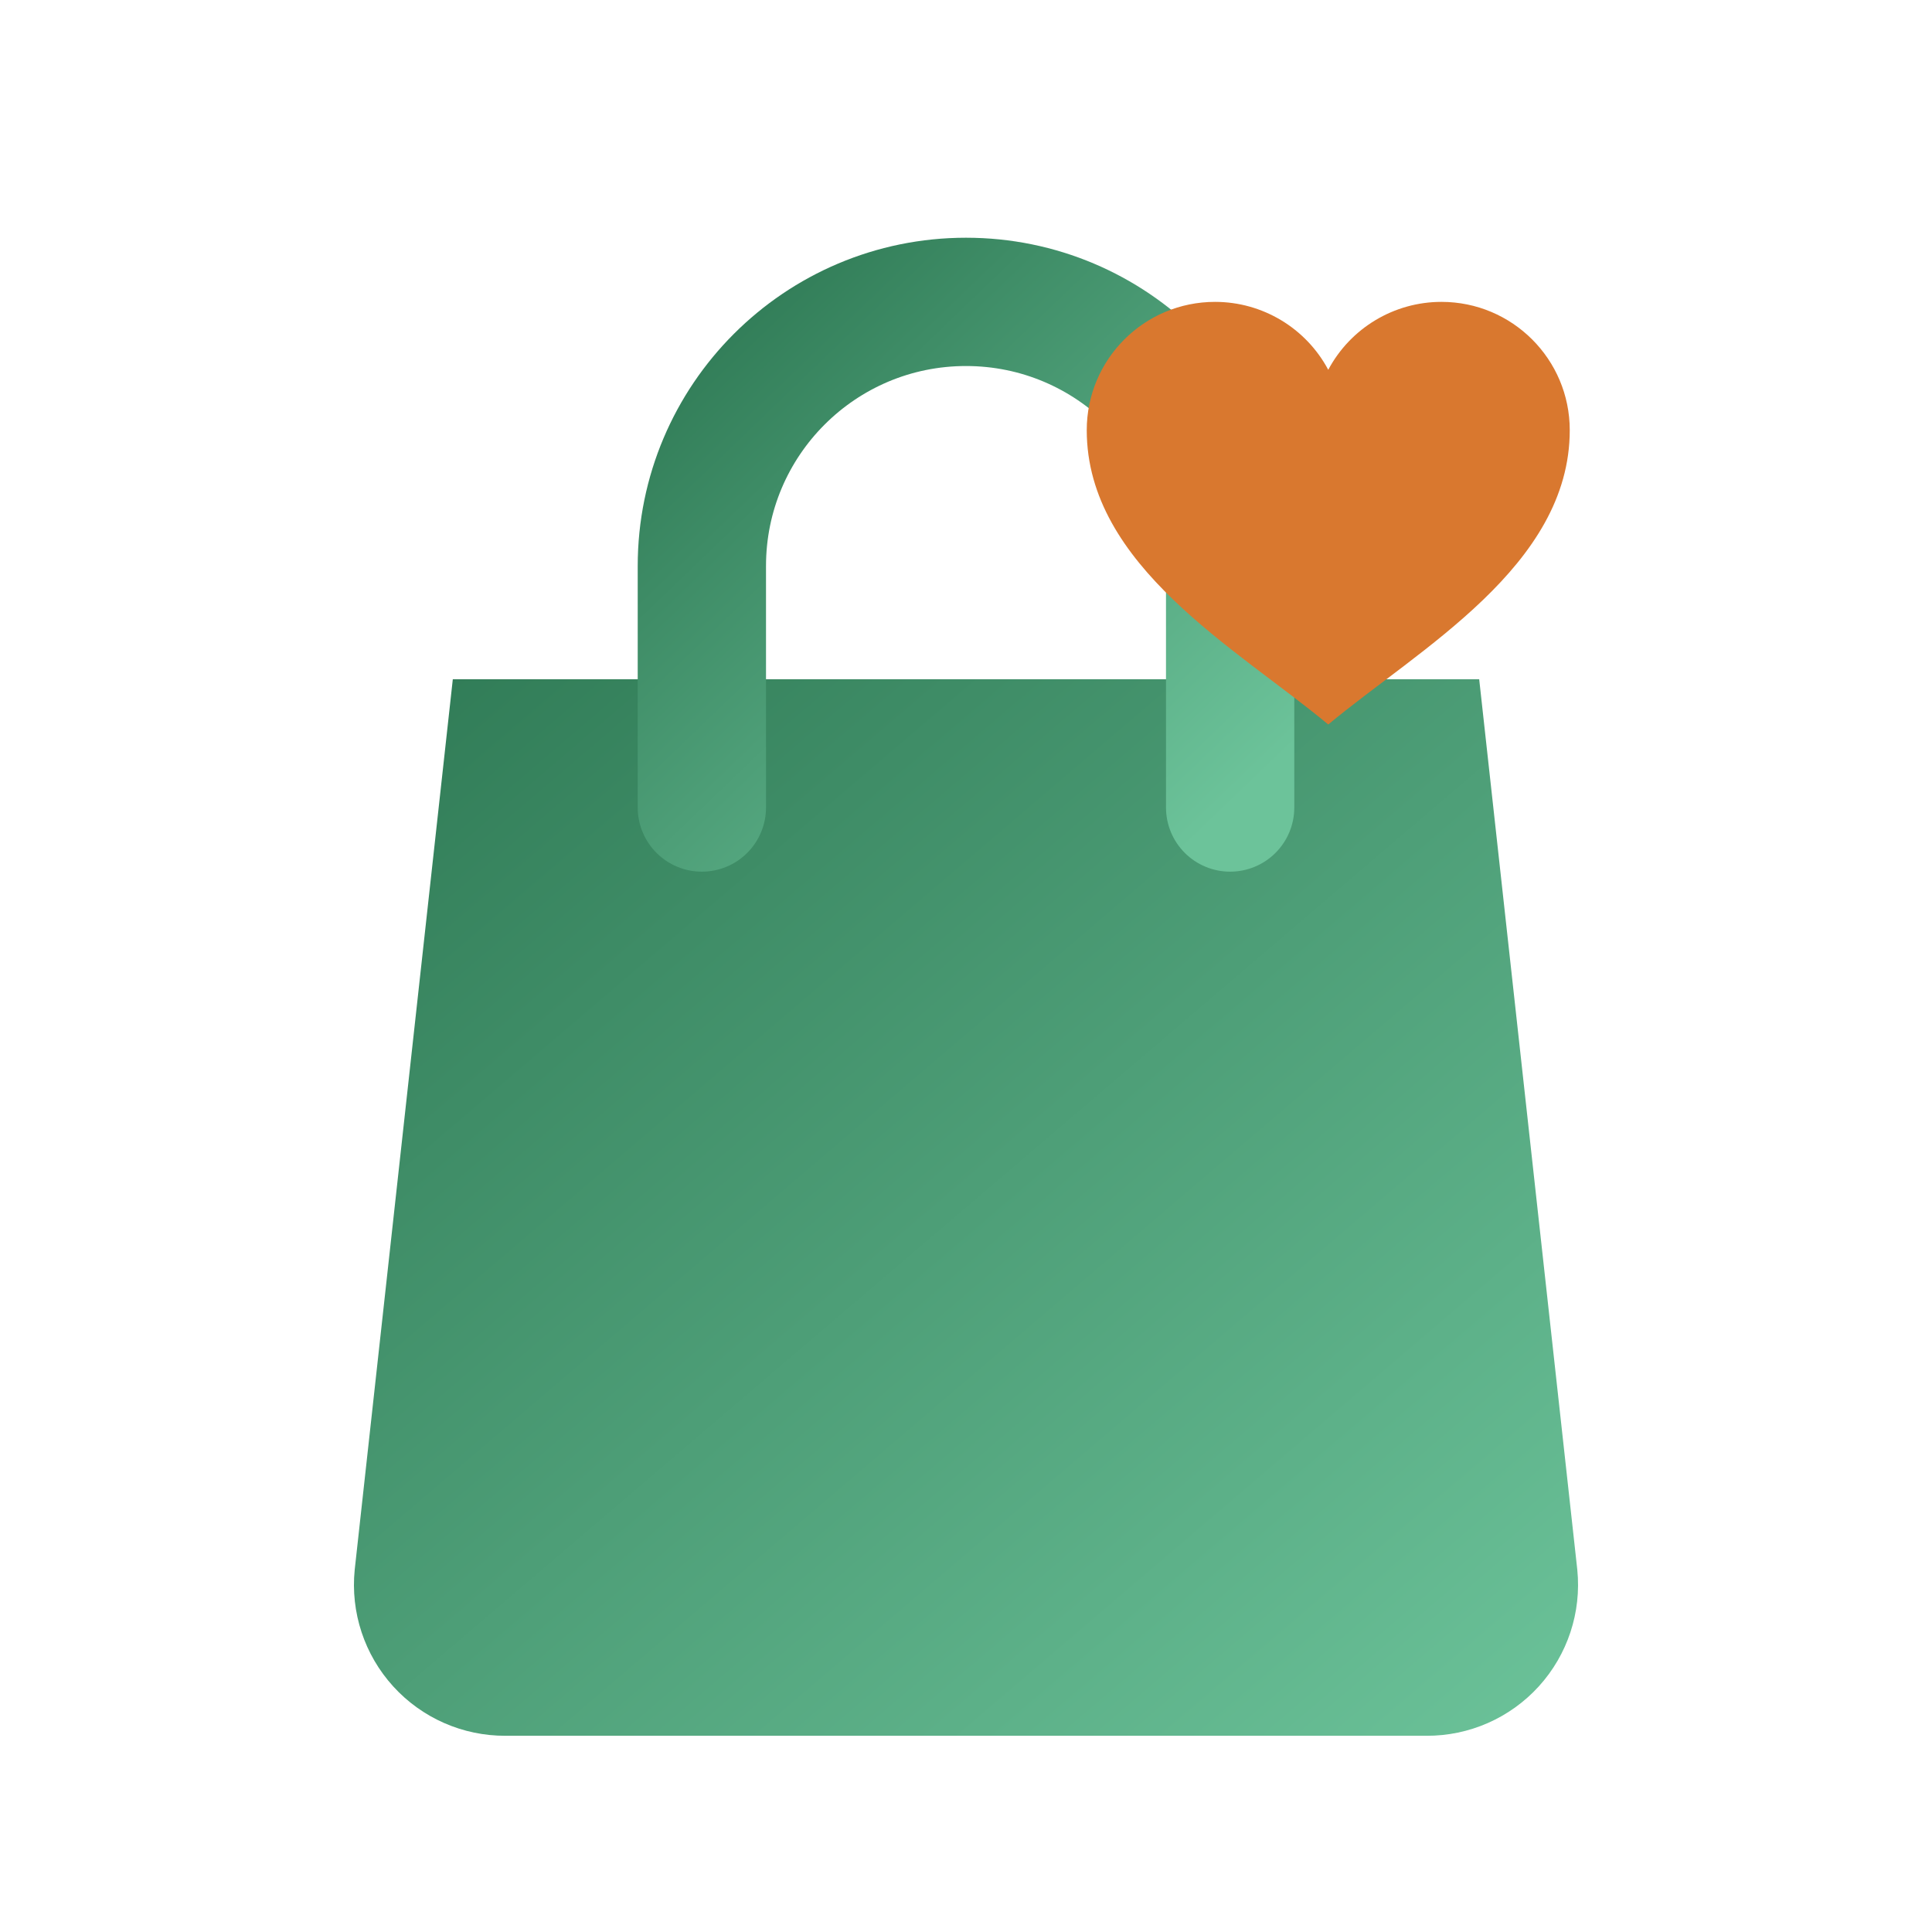
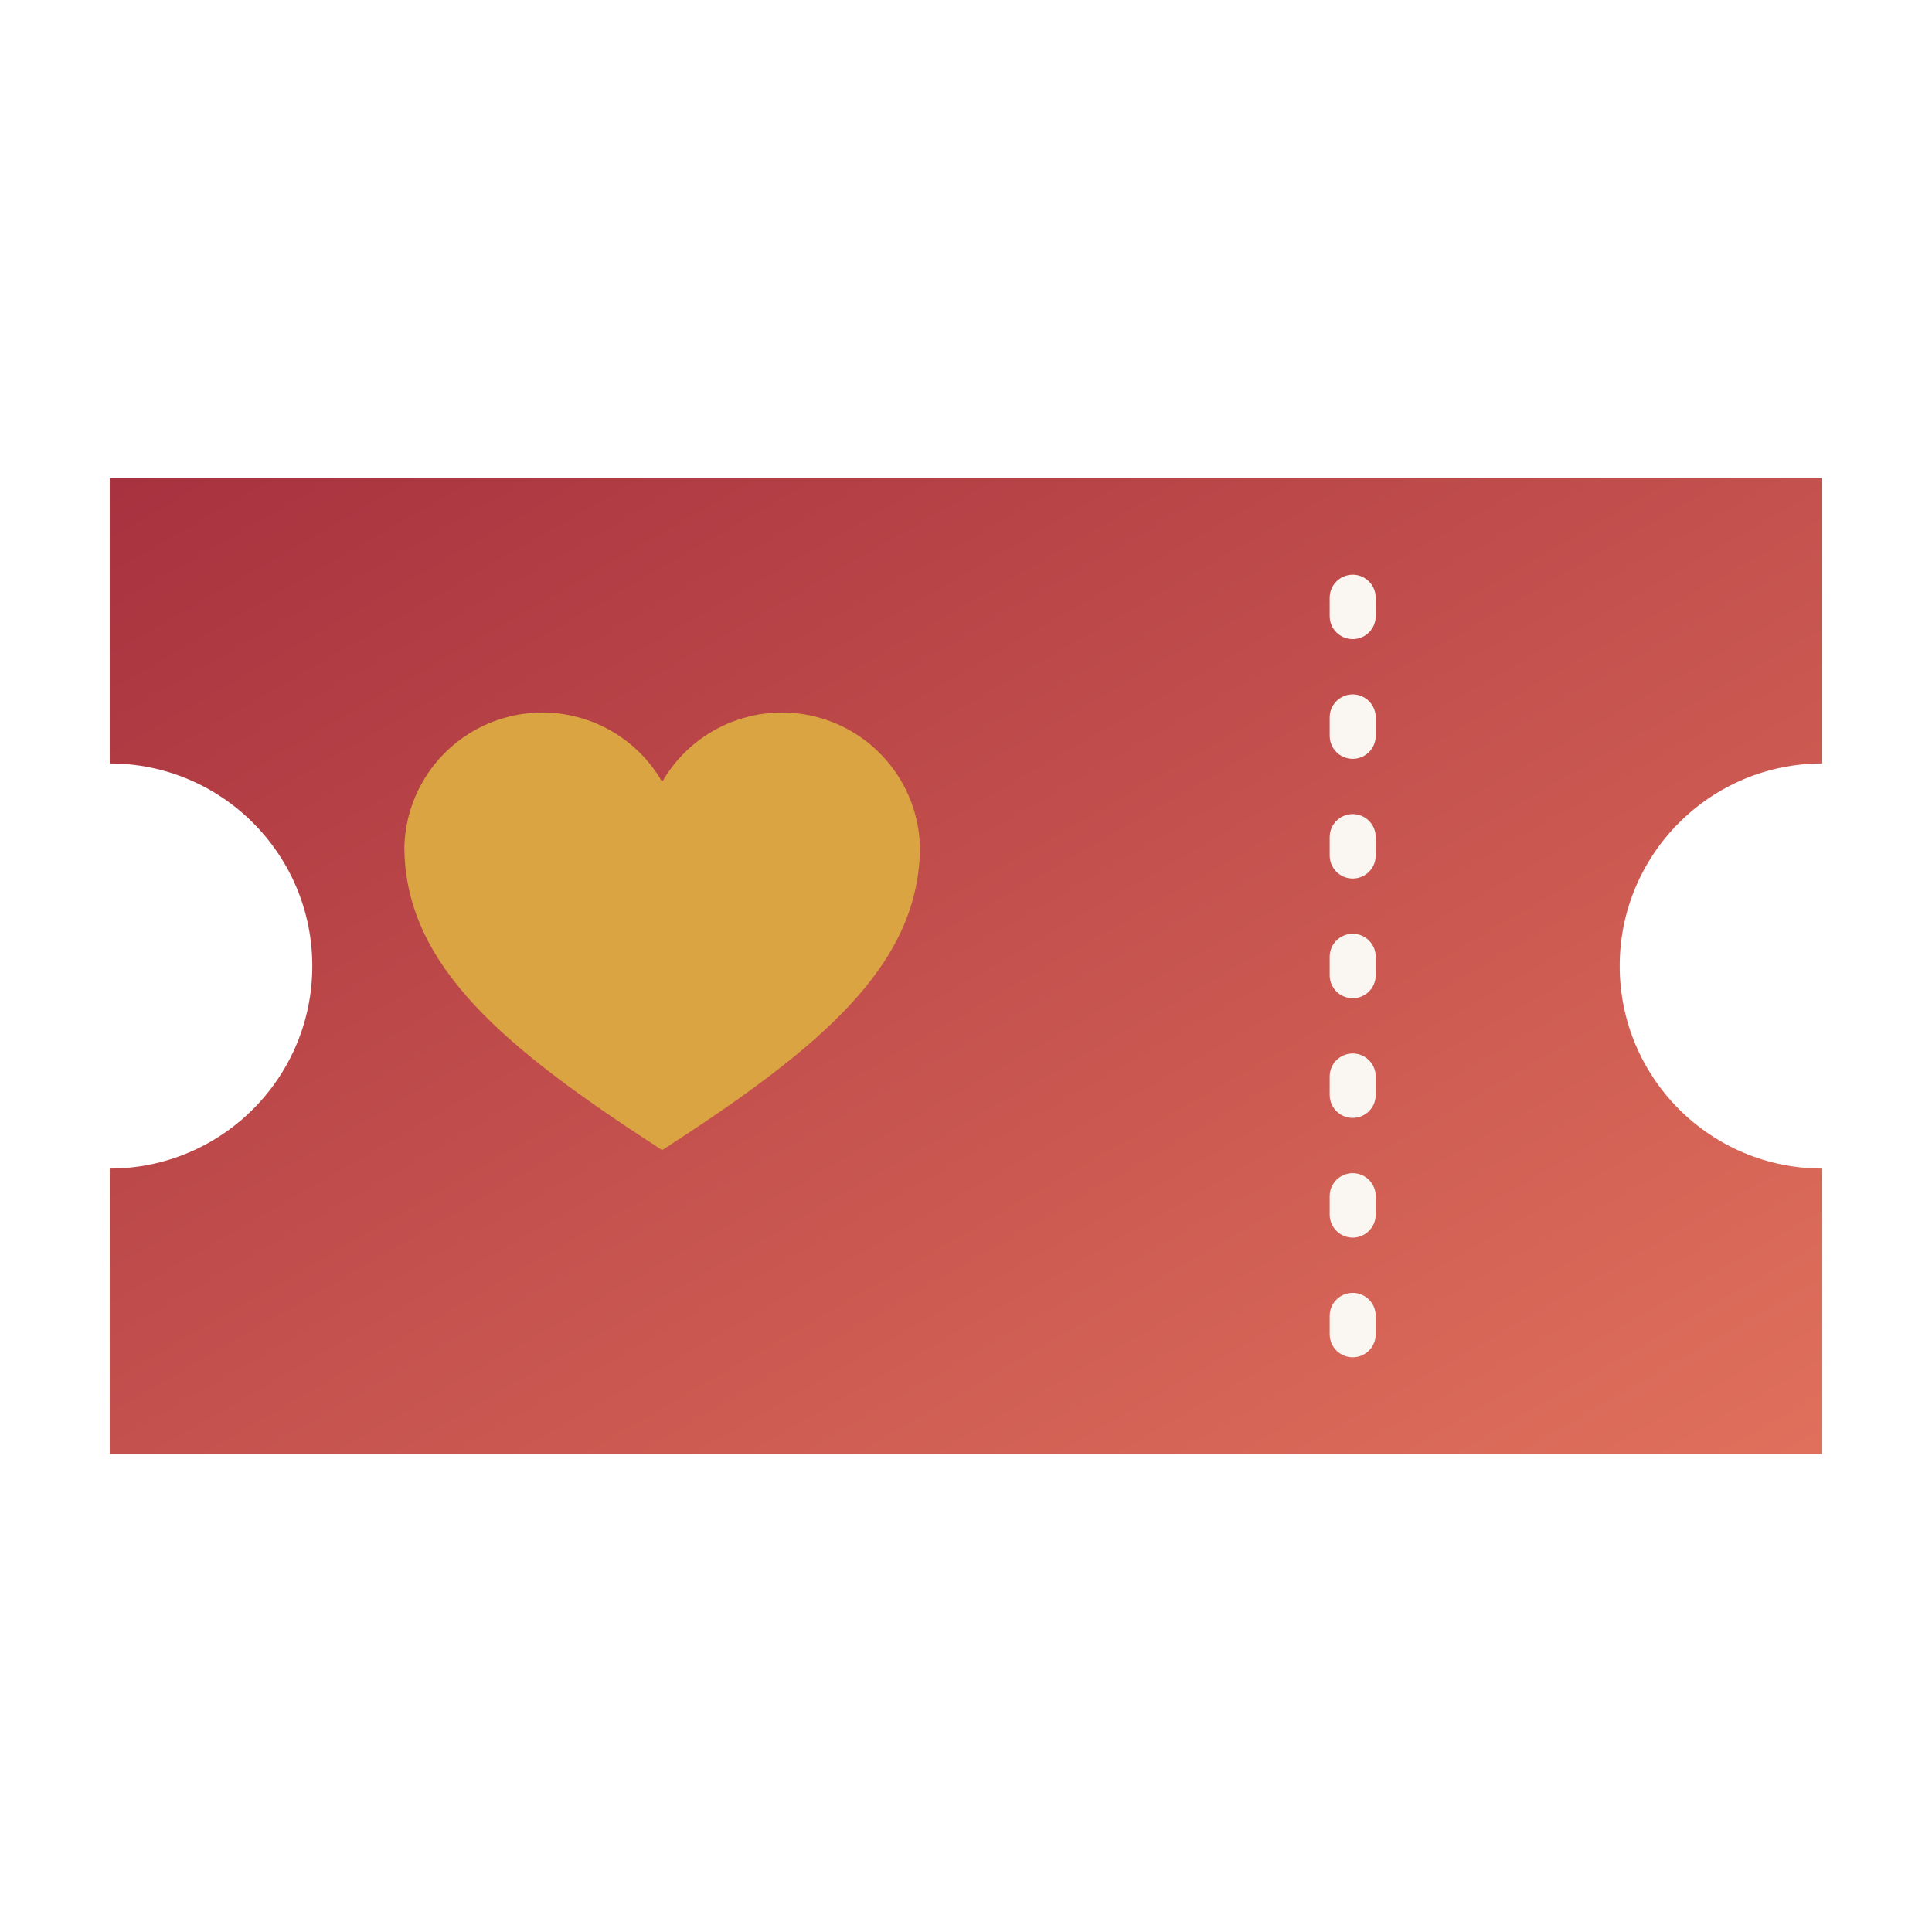
<svg xmlns="http://www.w3.org/2000/svg" viewBox="0 0 512 512">
  <defs>
    <linearGradient id="g" x1="0" y1="0" x2="1" y2="1">
-       <stop offset="0" stop-color="#2f7a55" />
-       <stop offset="1" stop-color="#6cc39a" />
+       <stop offset="0" stop-color="#a8323f" />
+       <stop offset="1" stop-color="#e0705c" />
    </linearGradient>
  </defs>
-   <path d="M120 180h272l26 236a40 40 0 0 1-40 44H134a40 40 0 0 1-40-44z" fill="url(#g)" />
-   <path d="M186 214v-64a70 70 0 0 1 140 0v64" fill="none" stroke="url(#g)" stroke-width="34" stroke-linecap="round" />
-   <path d="M388 56a34 34 0 0 0-30 18 34 34 0 0 0-30-18 34 34 0 0 0-34 34c0 36 40 58 64 78 24-20 64-42 64-78a34 34 0 0 0-34-34z" fill="#d9782f" transform="translate(-6 24)" />
+   <g transform="translate(256 256) scale(1.22) translate(-256 -256)">
+     <path d="M70 150h372v62a44 44 0 0 0 0 88v62H70v-62a44 44 0 0 0 0-88z" fill="url(#g)" />
+     <path d="M340 176v160" stroke="#faf7f2" stroke-width="10" stroke-linecap="round" stroke-dasharray="4 22" />
+     <path d="M190 296c-34-22-56-40-56-66a30 30 0 0 1 56-14 30 30 0 0 1 56 14c0 26-22 44-56 66z" fill="#d9a441" />
+   </g>
</svg>
